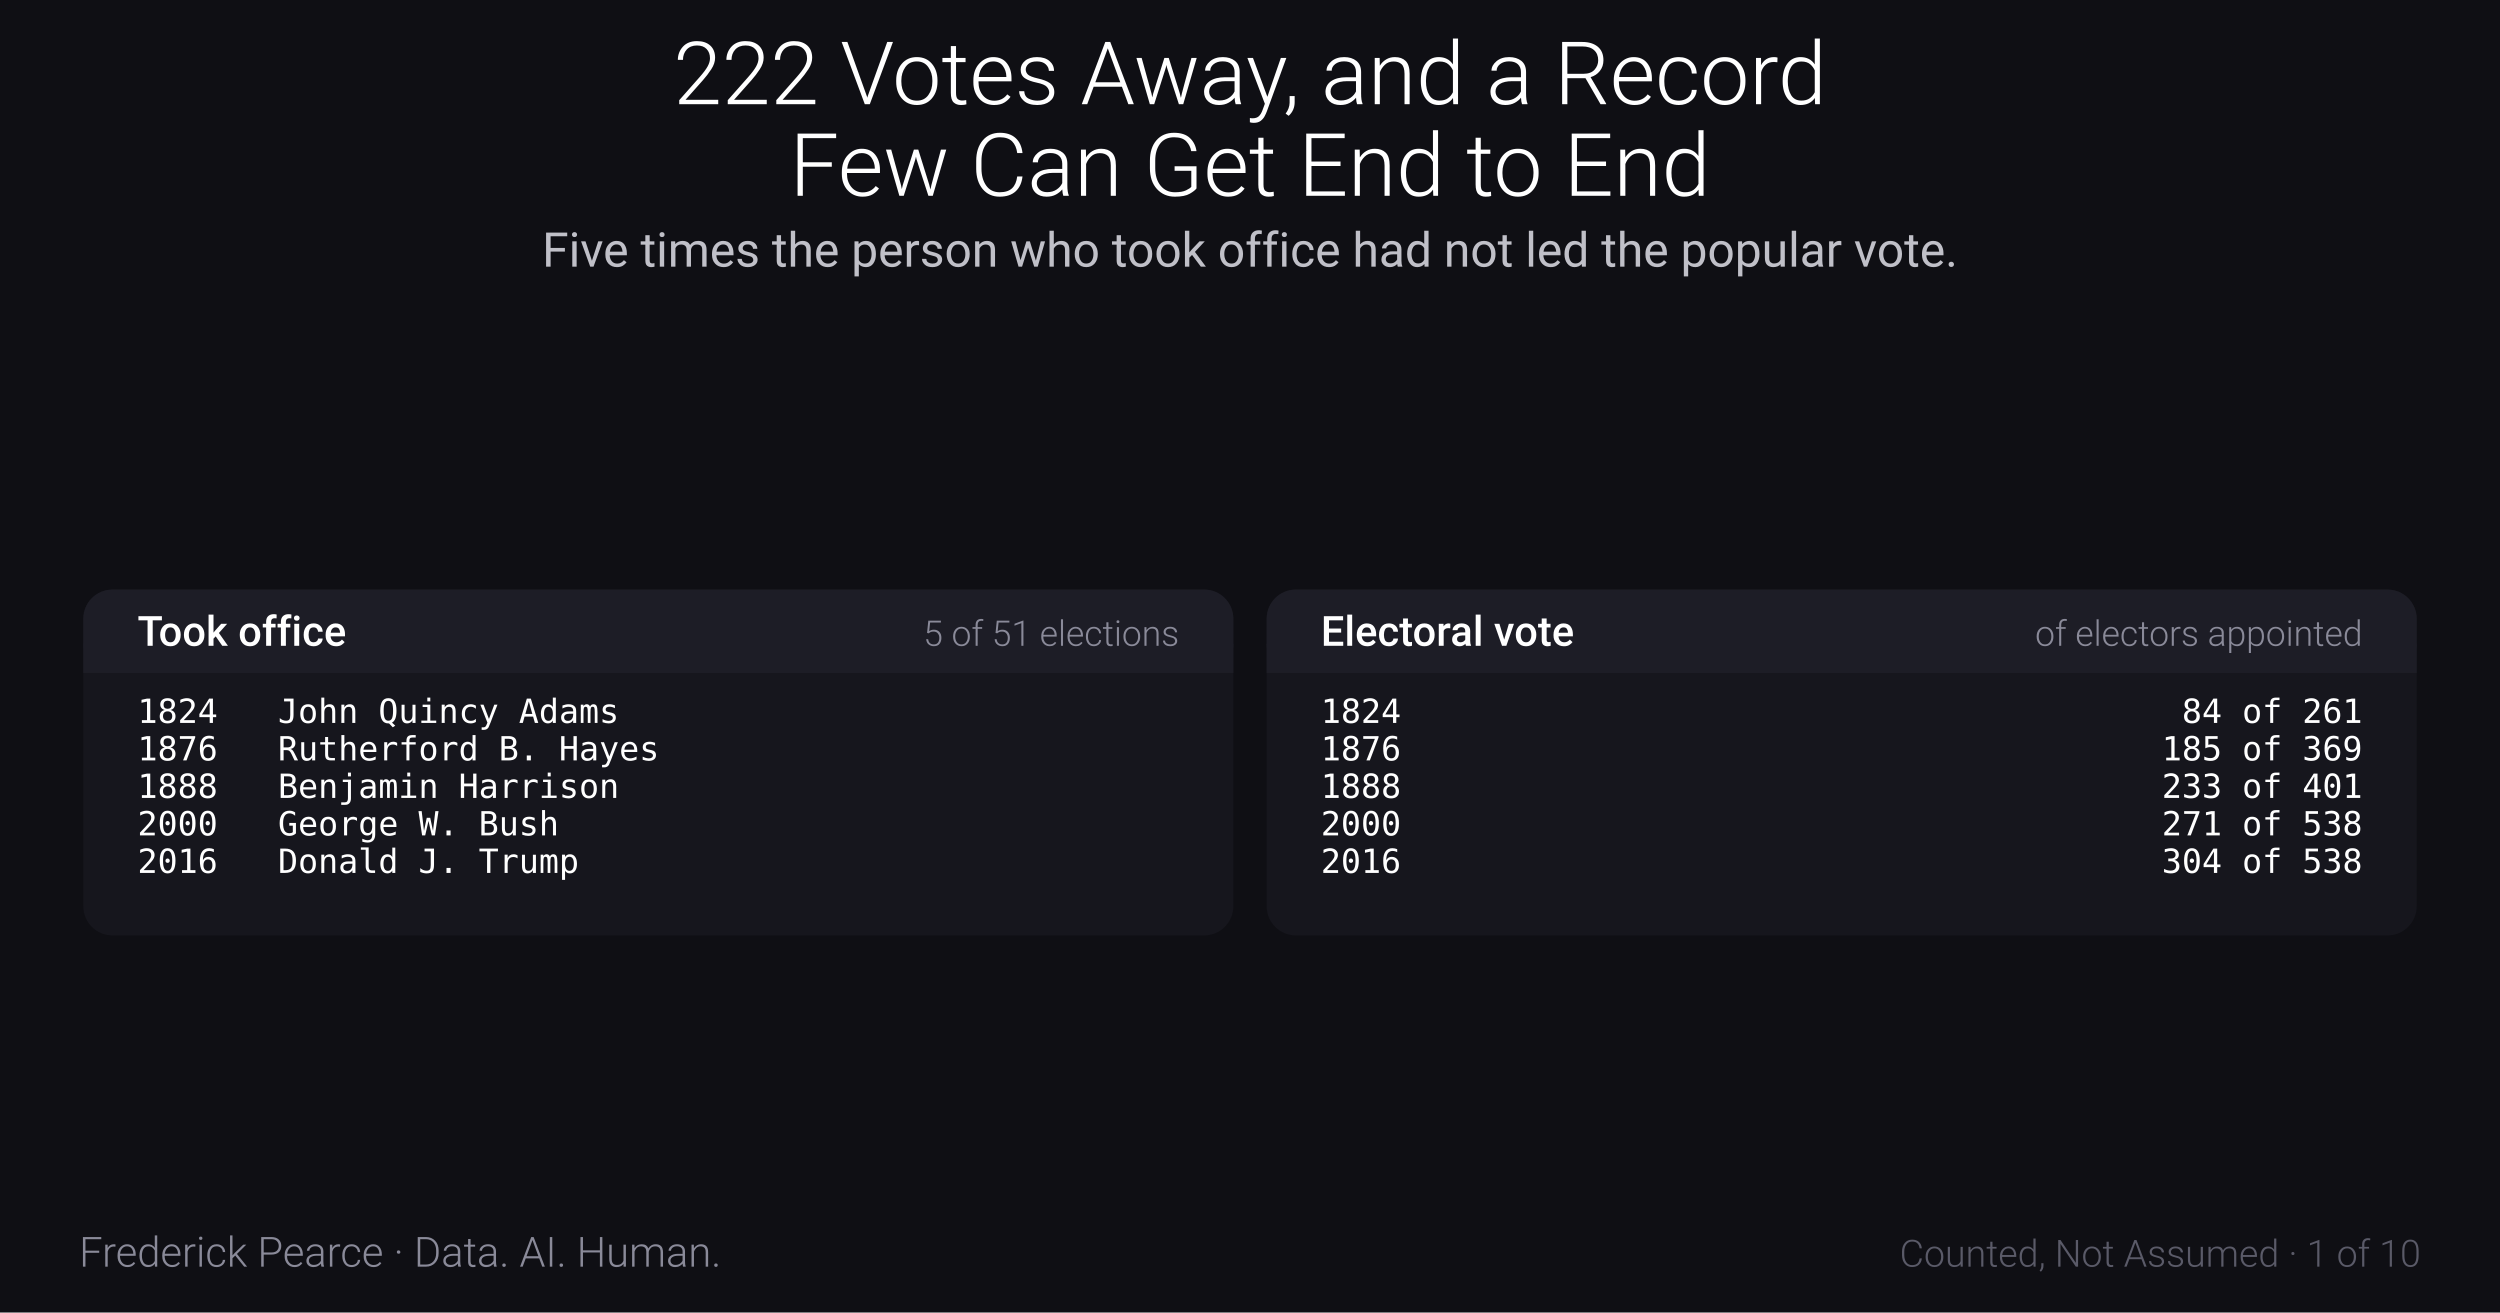
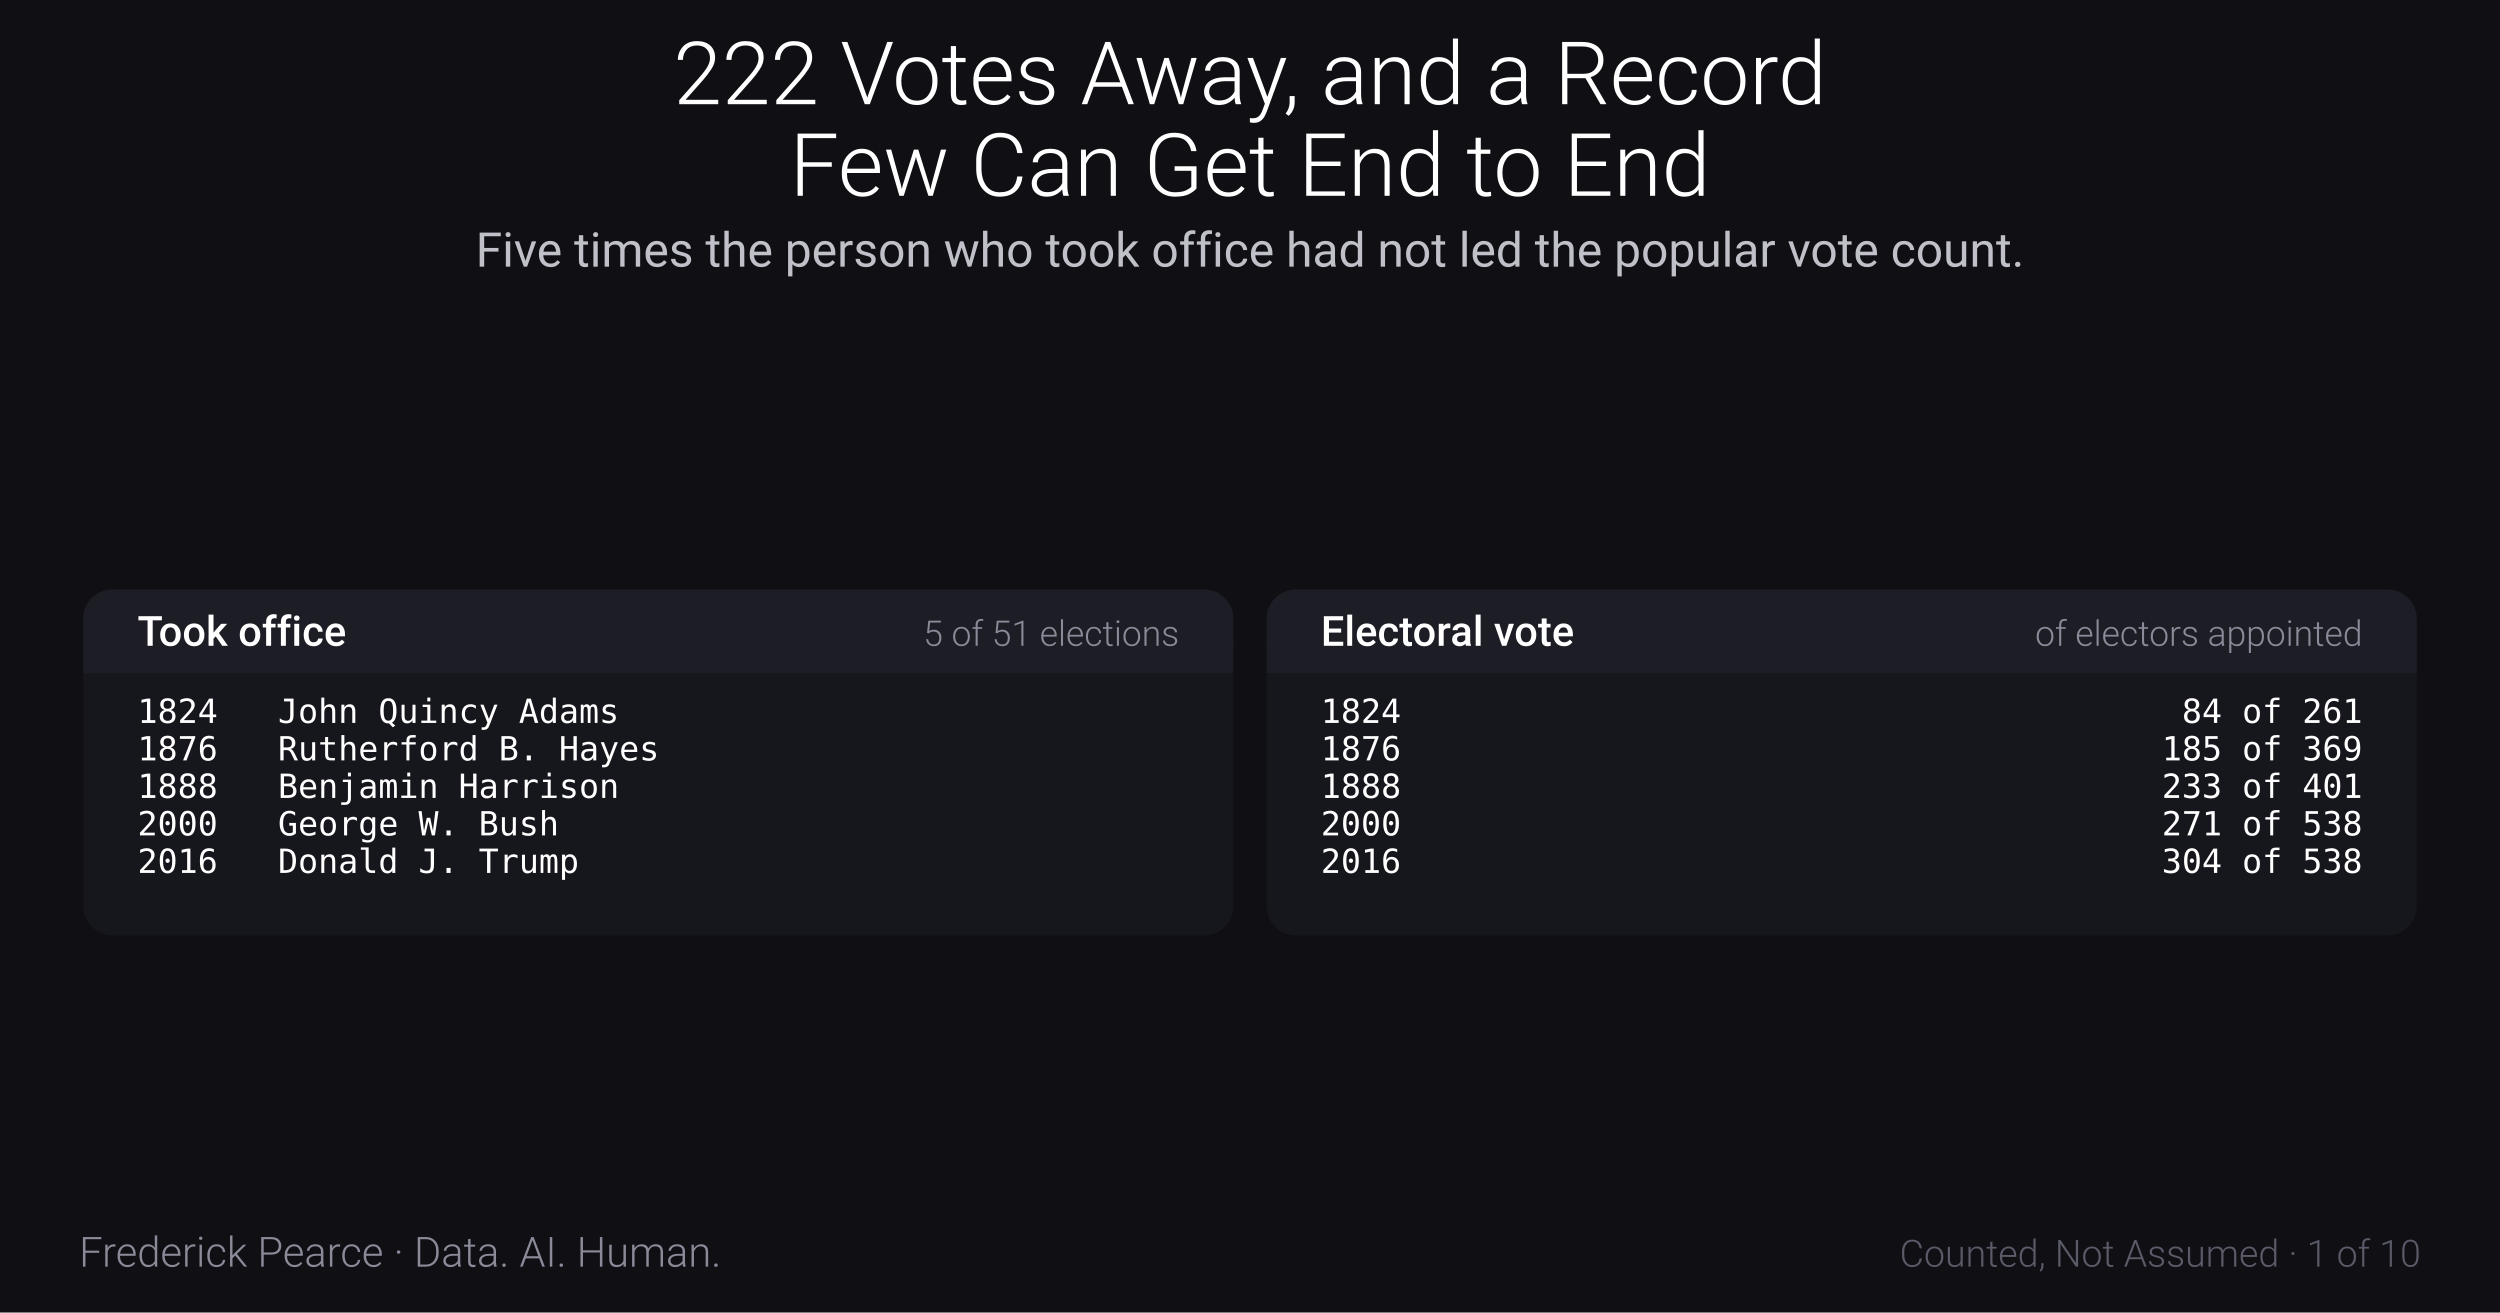
<svg xmlns="http://www.w3.org/2000/svg" width="1200" height="630" viewBox="0 0 1200 630" font-family="'Segoe UI',Roboto,'Helvetica Neue',Arial,sans-serif">
  <rect x="0" y="0" width="1200" height="630" fill="#0f0f14" />
  <text x="600" y="50" text-anchor="middle" fill="#ffffff" font-size="42" font-weight="300">222 Votes Away, and a Record</text>
  <text x="600" y="94" text-anchor="middle" fill="#ffffff" font-size="42" font-weight="300">Few Can Get End to End</text>
-   <text x="600" y="128" text-anchor="middle" fill="#c0c0c8" font-size="23" font-weight="400">Five times the person who took office had not led the popular vote.</text>
+   <text x="600" y="128" text-anchor="middle" fill="#c0c0c8" font-size="23" font-weight="400">Five times the person who took office had not led the popular vote count.</text>
  <g>
    <rect x="40.0" y="283" width="552.0" height="166" rx="14" fill="#16161d" />
    <rect x="40.0" y="283" width="552.0" height="40" rx="14" fill="#1d1d26" />
    <rect x="40.0" y="309" width="552.0" height="14" fill="#1d1d26" />
    <text x="66.0" y="310" fill="#ffffff" font-size="20" font-weight="500">Took office</text>
    <text x="566.0" y="310" text-anchor="end" fill="#8a8a99" font-size="17" font-weight="300">5 of 51 elections</text>
    <text x="66.0" y="347" font-family="'DejaVu Sans Mono',ui-monospace,Menlo,Consolas,monospace" fill="#ffffff" font-size="16" font-weight="300">1824   John Quincy Adams</text>
    <text x="66.0" y="365" font-family="'DejaVu Sans Mono',ui-monospace,Menlo,Consolas,monospace" fill="#ffffff" font-size="16" font-weight="300">1876   Rutherford B. Hayes</text>
    <text x="66.0" y="383" font-family="'DejaVu Sans Mono',ui-monospace,Menlo,Consolas,monospace" fill="#ffffff" font-size="16" font-weight="300">1888   Benjamin Harrison</text>
    <text x="66.0" y="401" font-family="'DejaVu Sans Mono',ui-monospace,Menlo,Consolas,monospace" fill="#ffffff" font-size="16" font-weight="300">2000   George W. Bush</text>
    <text x="66.0" y="419" font-family="'DejaVu Sans Mono',ui-monospace,Menlo,Consolas,monospace" fill="#ffffff" font-size="16" font-weight="300">2016   Donald J. Trump</text>
  </g>
  <g>
    <rect x="608.0" y="283" width="552.0" height="166" rx="14" fill="#16161d" />
    <rect x="608.0" y="283" width="552.0" height="40" rx="14" fill="#1d1d26" />
    <rect x="608.0" y="309" width="552.0" height="14" fill="#1d1d26" />
    <text x="634.0" y="310" fill="#ffffff" font-size="20" font-weight="500">Electoral vote</text>
    <text x="1134.0" y="310" text-anchor="end" fill="#8a8a99" font-size="17" font-weight="300">of electors appointed</text>
    <text x="634.0" y="347" font-family="'DejaVu Sans Mono',ui-monospace,Menlo,Consolas,monospace" fill="#ffffff" font-size="16" font-weight="300">1824</text>
    <text x="1134.0" y="347" text-anchor="end" font-family="'DejaVu Sans Mono',ui-monospace,Menlo,Consolas,monospace" fill="#ffffff" font-size="16" font-weight="300">84 of 261</text>
    <text x="634.0" y="365" font-family="'DejaVu Sans Mono',ui-monospace,Menlo,Consolas,monospace" fill="#ffffff" font-size="16" font-weight="300">1876</text>
    <text x="1134.0" y="365" text-anchor="end" font-family="'DejaVu Sans Mono',ui-monospace,Menlo,Consolas,monospace" fill="#ffffff" font-size="16" font-weight="300">185 of 369</text>
    <text x="634.0" y="383" font-family="'DejaVu Sans Mono',ui-monospace,Menlo,Consolas,monospace" fill="#ffffff" font-size="16" font-weight="300">1888</text>
    <text x="1134.0" y="383" text-anchor="end" font-family="'DejaVu Sans Mono',ui-monospace,Menlo,Consolas,monospace" fill="#ffffff" font-size="16" font-weight="300">233 of 401</text>
    <text x="634.0" y="401" font-family="'DejaVu Sans Mono',ui-monospace,Menlo,Consolas,monospace" fill="#ffffff" font-size="16" font-weight="300">2000</text>
    <text x="1134.0" y="401" text-anchor="end" font-family="'DejaVu Sans Mono',ui-monospace,Menlo,Consolas,monospace" fill="#ffffff" font-size="16" font-weight="300">271 of 538</text>
    <text x="634.0" y="419" font-family="'DejaVu Sans Mono',ui-monospace,Menlo,Consolas,monospace" fill="#ffffff" font-size="16" font-weight="300">2016</text>
    <text x="1134.0" y="419" text-anchor="end" font-family="'DejaVu Sans Mono',ui-monospace,Menlo,Consolas,monospace" fill="#ffffff" font-size="16" font-weight="300">304 of 538</text>
  </g>
  <text x="38" y="608" fill="#8a8a99" font-size="20" font-weight="300">Frederick Pearce · Data. AI. Human.</text>
  <text x="1162" y="608" text-anchor="end" fill="#5a5a68" font-size="18" font-weight="300">Counted, Not Assumed · 1 of 10</text>
</svg>
